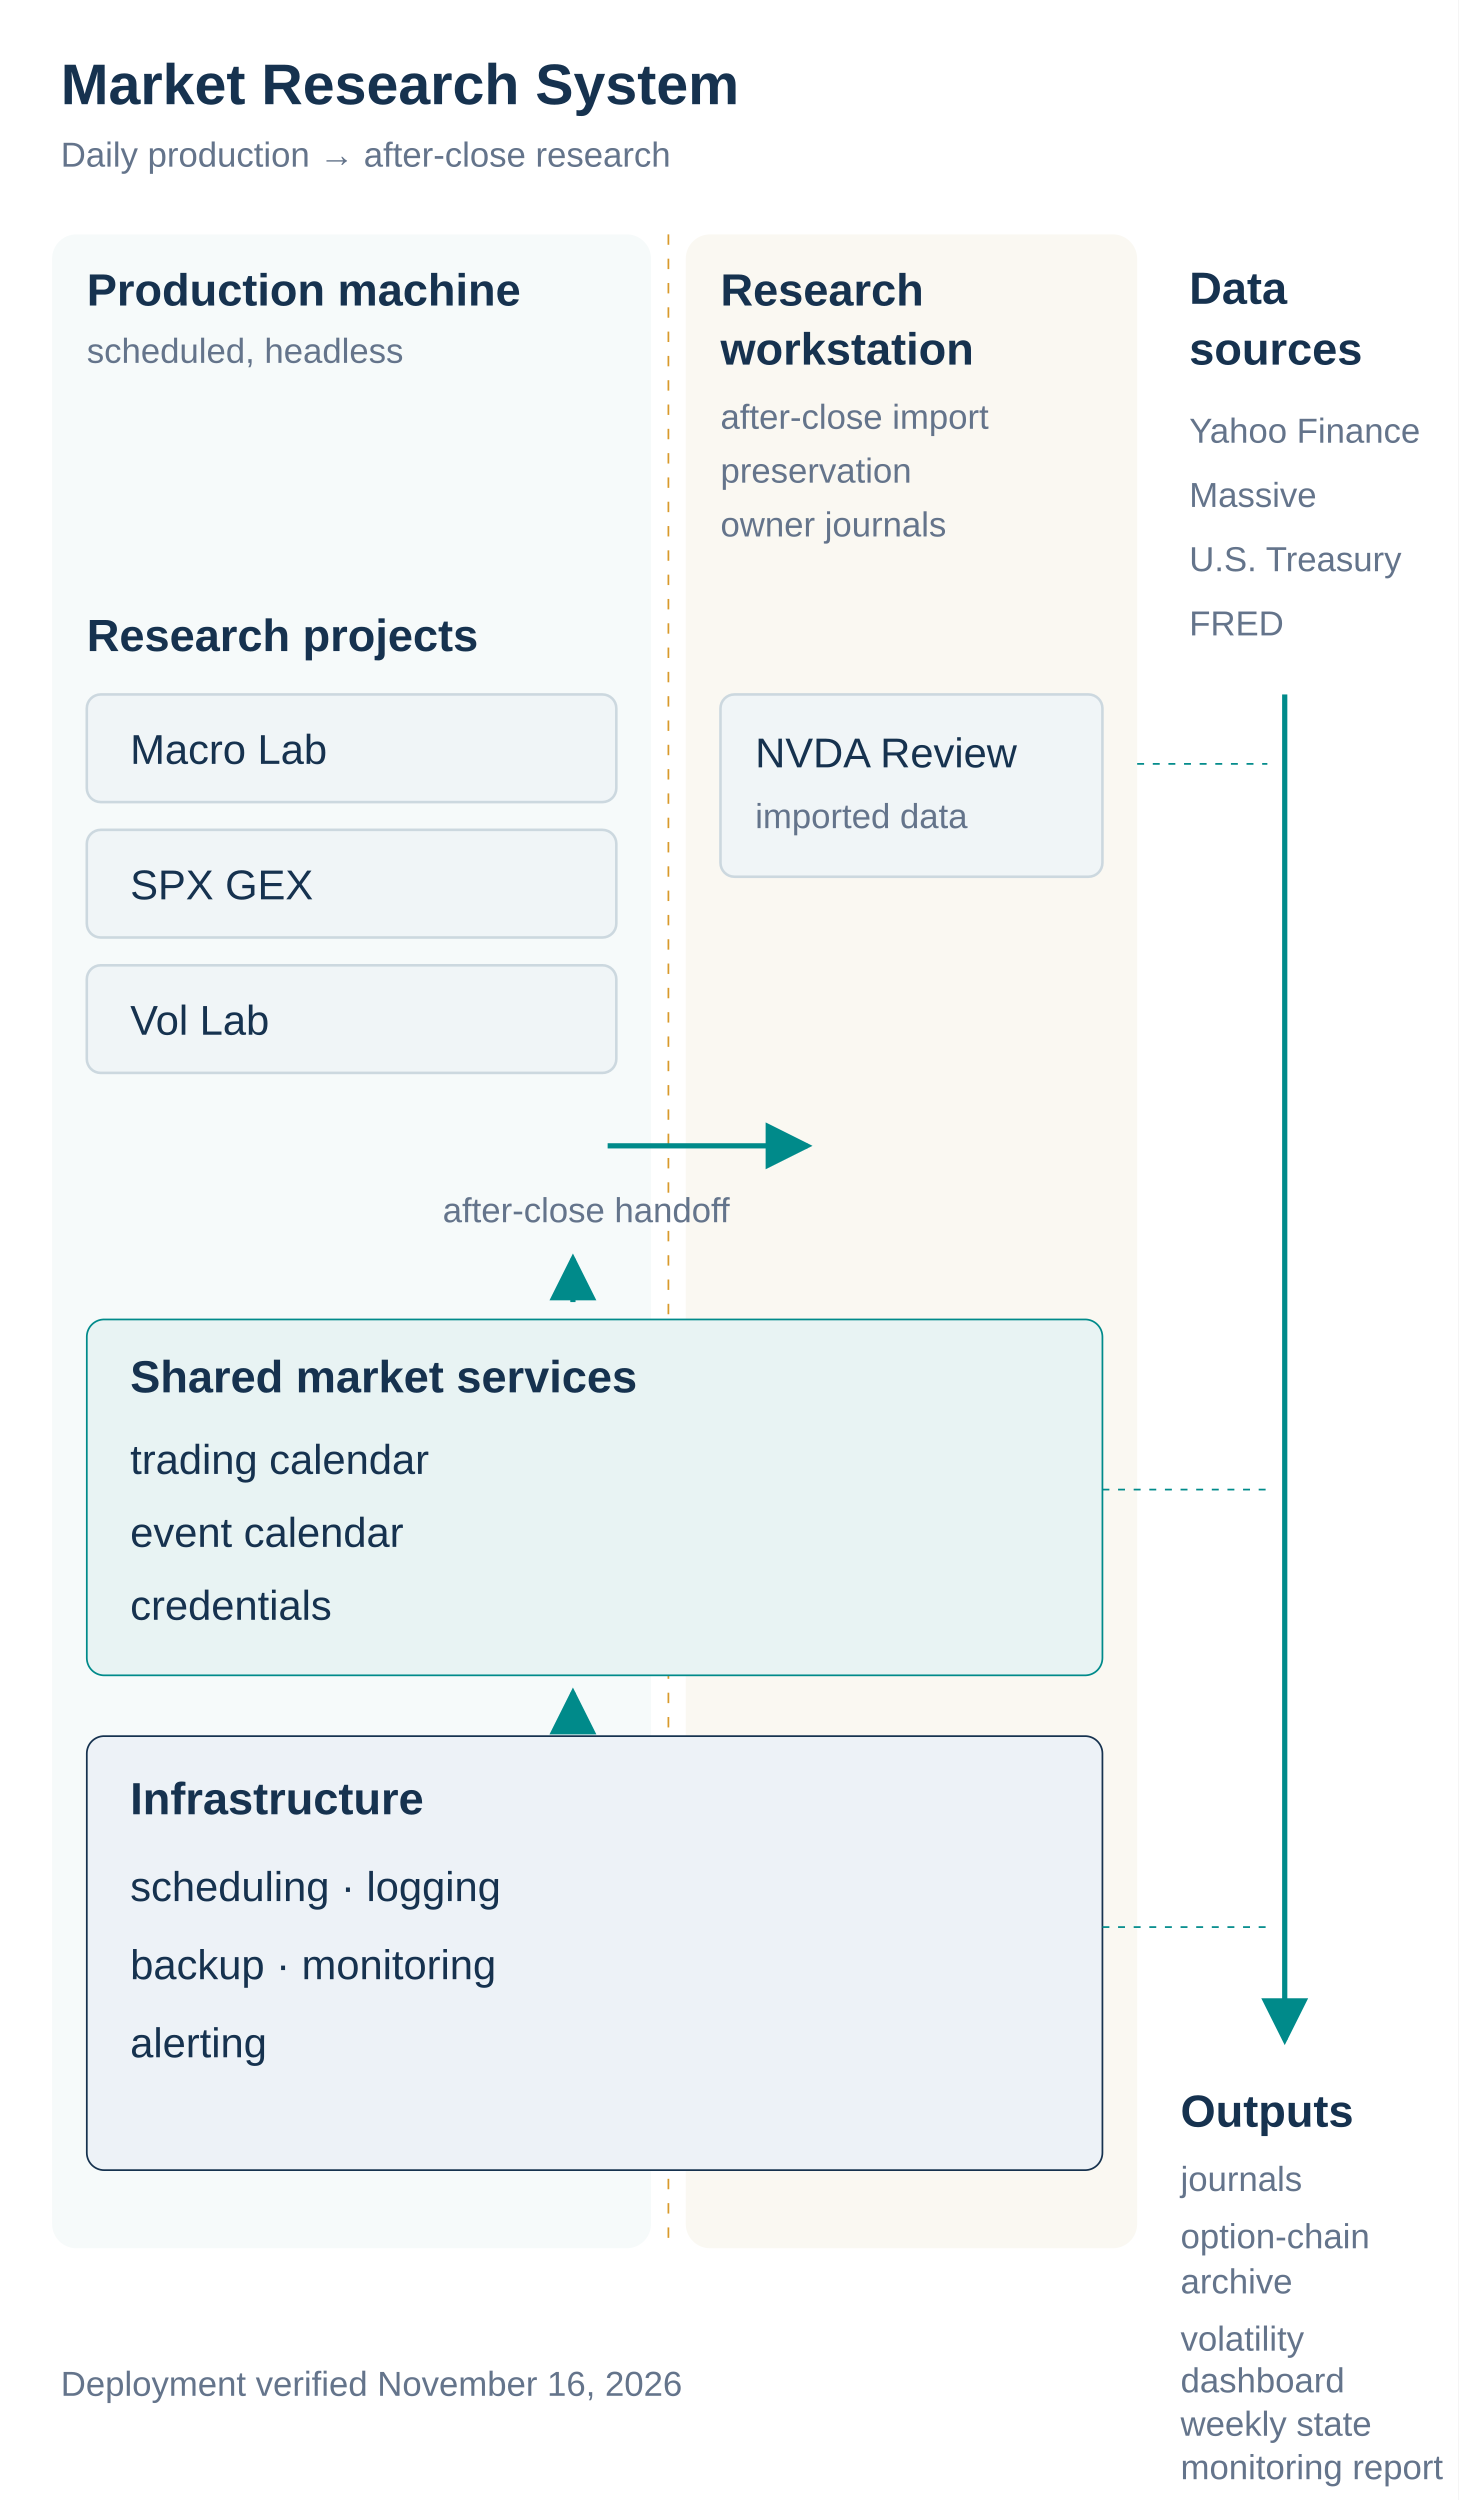
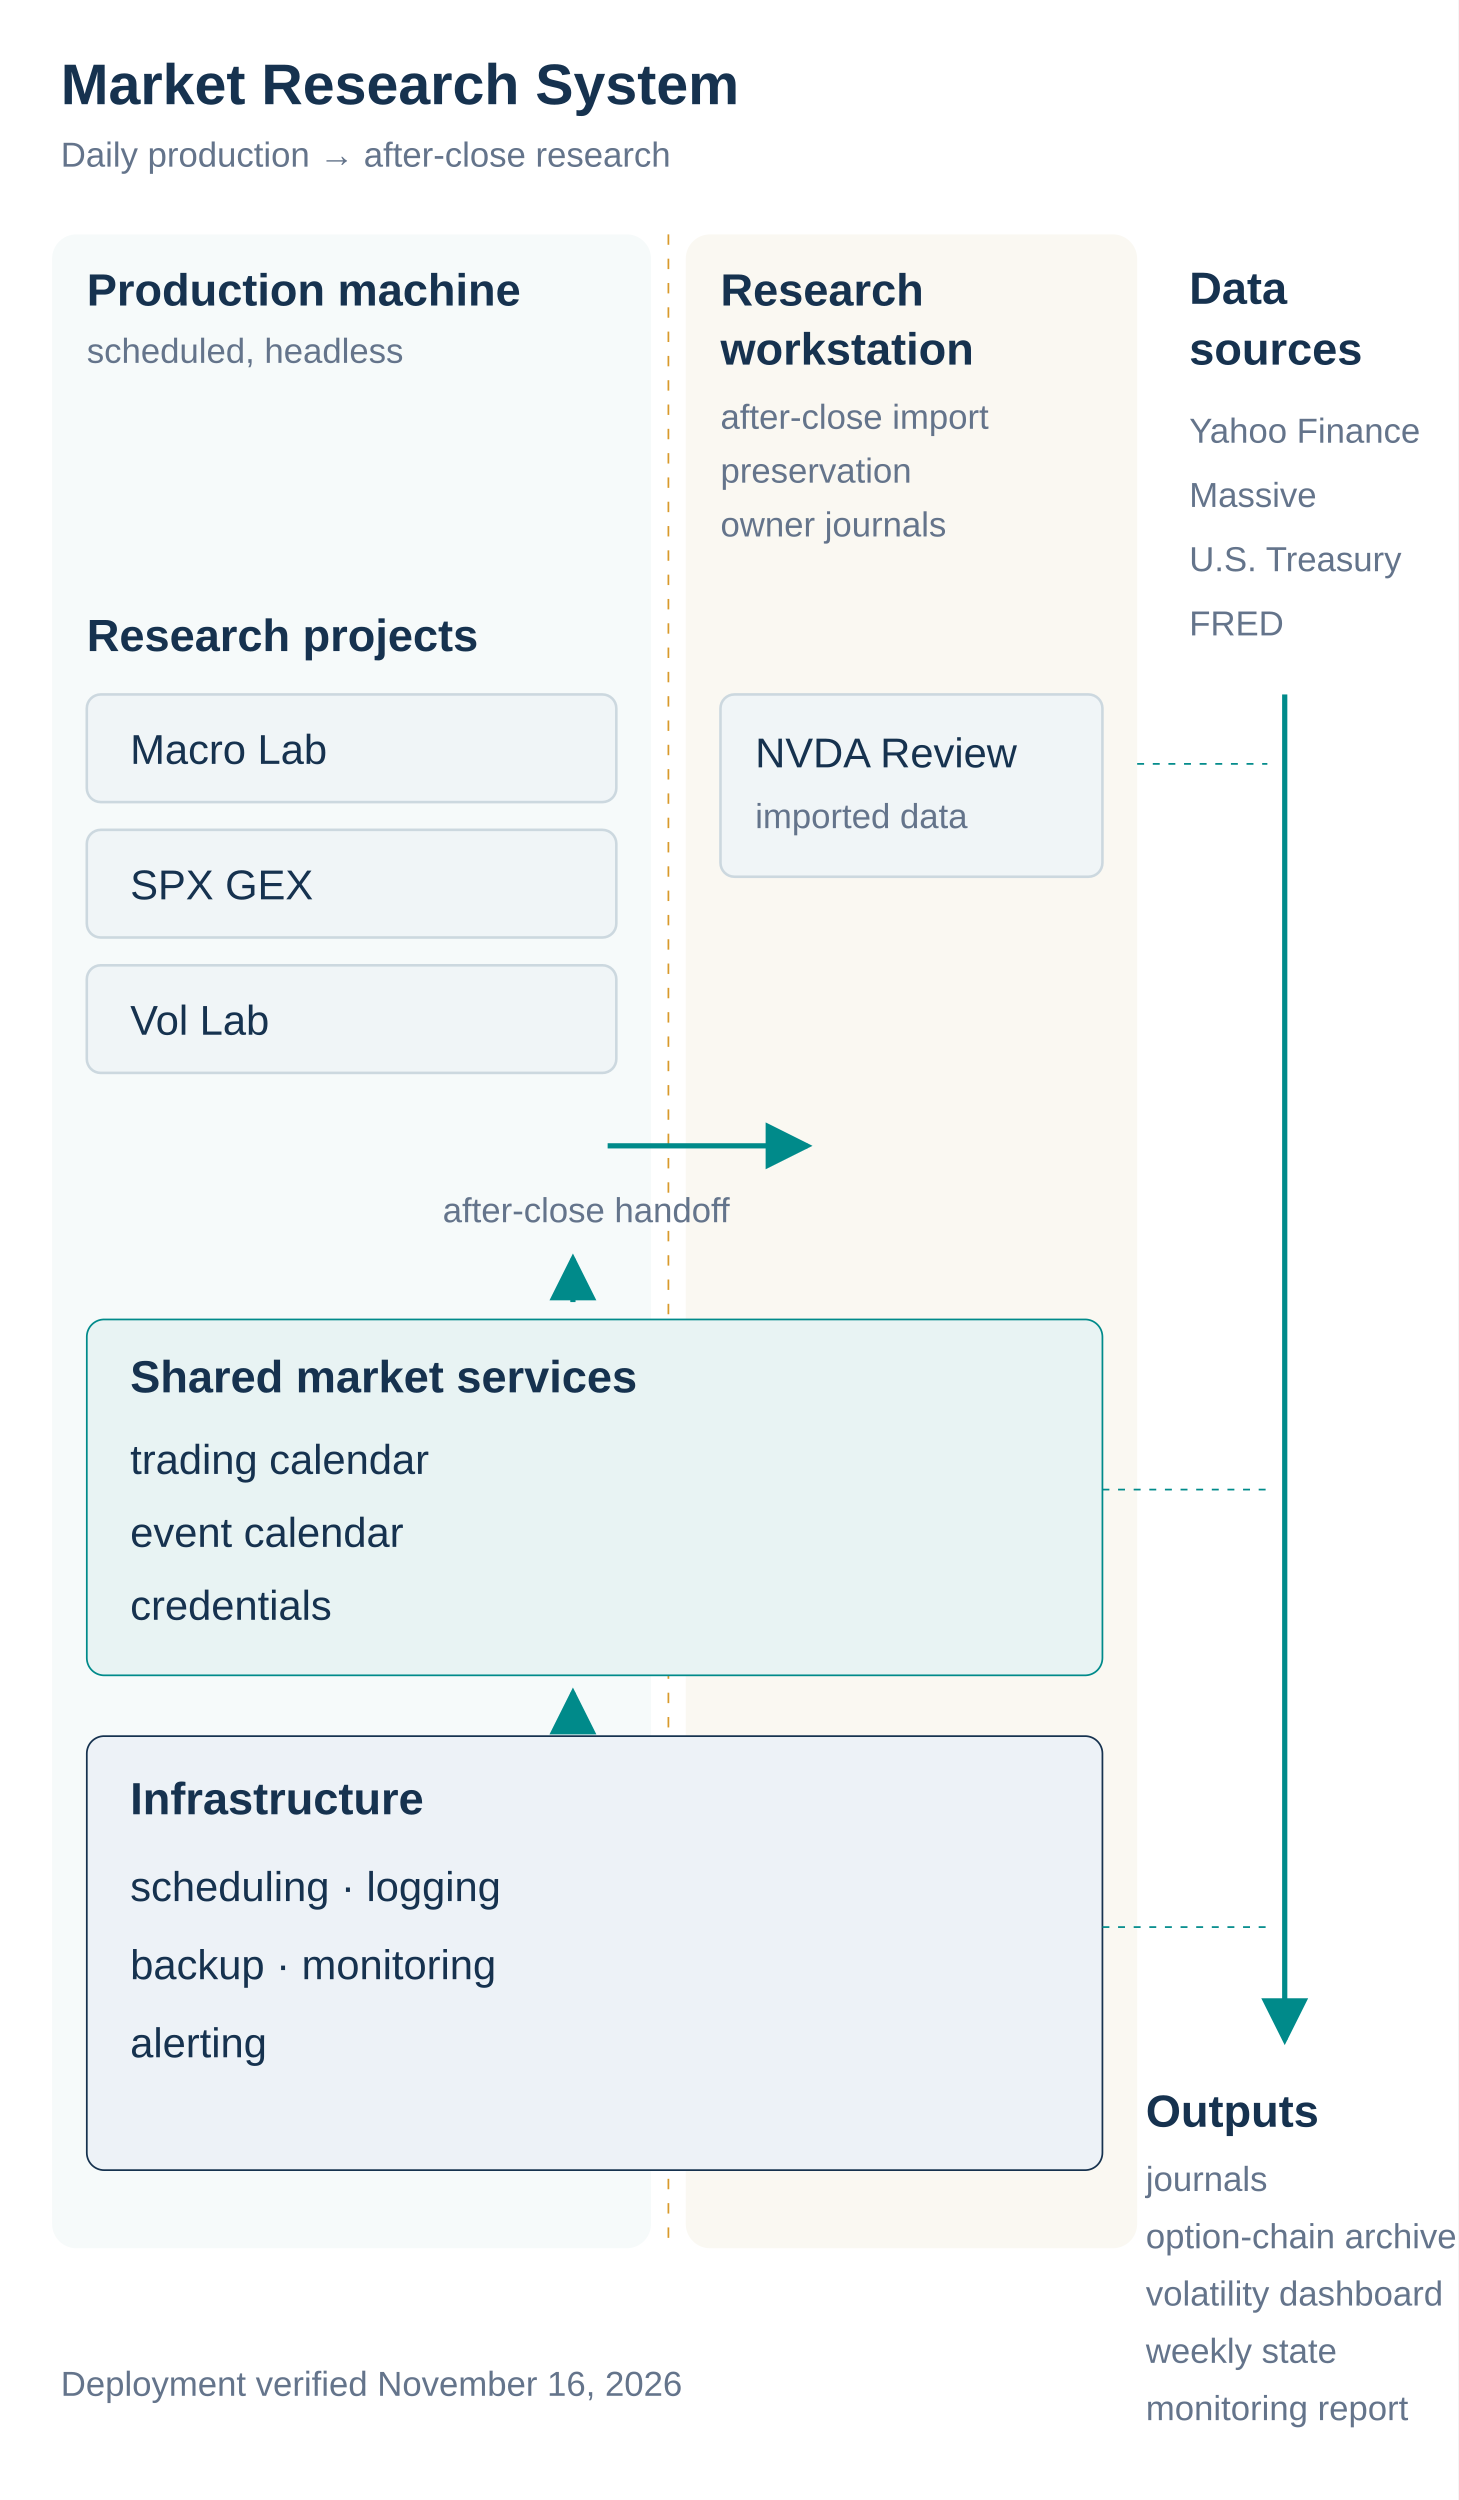
<svg xmlns="http://www.w3.org/2000/svg" width="840" height="1440" viewBox="0 0 840 1440" role="img" aria-labelledby="title desc">
  <defs>
    <marker id="arrow" markerWidth="9" markerHeight="9" refX="8" refY="4.5" orient="auto">
      <path d="M0,0 L9,4.5 L0,9Z" fill="#008A8A" />
    </marker>
  </defs>
  <rect width="840" height="1440" fill="#FFFFFF" />
  <style>text{font-family:Arial,sans-serif;fill:#16324F;font-size:24px}.title{font-size:33px;font-weight:700}.head{font-size:26px;font-weight:700}.small{font-size:20px;fill:#64748B}.box{fill:#F0F5F7;stroke:#CCD8DF;stroke-width:1.5}.flow{fill:none;stroke:#008A8A;stroke-width:3;marker-end:url(#arrow)}</style>
  <text x="35" y="60" class="title">Market Research System</text>
  <text x="35" y="96" class="small">Daily production → after-close research</text>
  <rect x="30" y="135" width="345" height="1160" rx="14" fill="#F6FAFA" />
  <rect x="395" y="135" width="260" height="1160" rx="14" fill="#FAF8F2" />
  <text x="50" y="176" class="head">Production machine</text>
  <text x="50" y="209" class="small">scheduled, headless</text>
  <text x="415" y="176" class="head">Research</text>
  <text x="415" y="210" class="head">workstation</text>
  <text x="415" y="247" class="small">after-close import</text>
  <text x="415" y="278" class="small">preservation</text>
  <text x="415" y="309" class="small">owner journals</text>
  <line x1="385" y1="135" x2="385" y2="1295" stroke="#D99A2B" stroke-dasharray="6 8" />
  <text x="50" y="375" class="head">Research projects</text>
  <rect x="50" y="400" width="305" height="62" rx="8" class="box" />
  <text x="75" y="440">Macro Lab</text>
  <rect x="50" y="478" width="305" height="62" rx="8" class="box" />
  <text x="75" y="518">SPX GEX</text>
  <rect x="50" y="556" width="305" height="62" rx="8" class="box" />
  <text x="75" y="596">Vol Lab</text>
  <rect x="415" y="400" width="220" height="105" rx="8" class="box" />
  <text x="435" y="442">NVDA Review</text>
  <text x="435" y="477" class="small">imported data</text>
  <path d="M350 660H465" class="flow" />
  <text x="255" y="704" class="small">after-close handoff</text>
  <rect x="50" y="760" width="585" height="205" rx="10" fill="#E8F3F3" stroke="#008A8A" />
  <text x="75" y="802" class="head">Shared market services</text>
  <text x="75" y="849">trading calendar</text>
  <text x="75" y="891">event calendar</text>
  <text x="75" y="933">credentials</text>
  <rect x="50" y="1000" width="585" height="250" rx="10" fill="#EDF2F7" stroke="#16324F" />
  <text x="75" y="1045" class="head">Infrastructure</text>
  <text x="75" y="1095">scheduling · logging</text>
  <text x="75" y="1140">backup · monitoring</text>
  <text x="75" y="1185">alerting</text>
  <path d="M330 990V975" class="flow" />
  <path d="M330 750V725" class="flow" />
  <text x="685" y="175" class="head">Data</text>
  <text x="685" y="210" class="head">sources</text>
  <text x="685" y="255" class="small">Yahoo Finance</text>
  <text x="685" y="292" class="small">Massive</text>
  <text x="685" y="329" class="small">U.S. Treasury</text>
  <text x="685" y="366" class="small">FRED</text>
  <path d="M740 400V1175" class="flow" />
  <line x1="655" y1="440" x2="730" y2="440" stroke="#008A8A" stroke-dasharray="4 5" />
  <line x1="635" y1="858" x2="730" y2="858" stroke="#008A8A" stroke-dasharray="4 5" />
  <line x1="635" y1="1110" x2="730" y2="1110" stroke="#008A8A" stroke-dasharray="4 5" />
-   <text x="680" y="1225" class="head">Outputs</text>
-   <text x="680" y="1262" class="small">journals</text>
-   <text x="680" y="1295" class="small">option-chain</text>
-   <text x="680" y="1321" class="small">archive</text>
-   <text x="680" y="1354" class="small">volatility</text>
-   <text x="680" y="1378" class="small">dashboard</text>
-   <text x="680" y="1403" class="small">weekly state</text>
-   <text x="680" y="1428" class="small">monitoring report</text>
+   <text x="660" y="1225" class="head">Outputs</text>
+   <text x="660" y="1262" class="small">journals</text>
+   <text x="660" y="1295" class="small">option-chain archive</text>
+   <text x="660" y="1328" class="small">volatility dashboard</text>
+   <text x="660" y="1361" class="small">weekly state</text>
+   <text x="660" y="1394" class="small">monitoring report</text>
  <text x="35" y="1380" class="small">Deployment verified November 16, 2026</text>
</svg>
